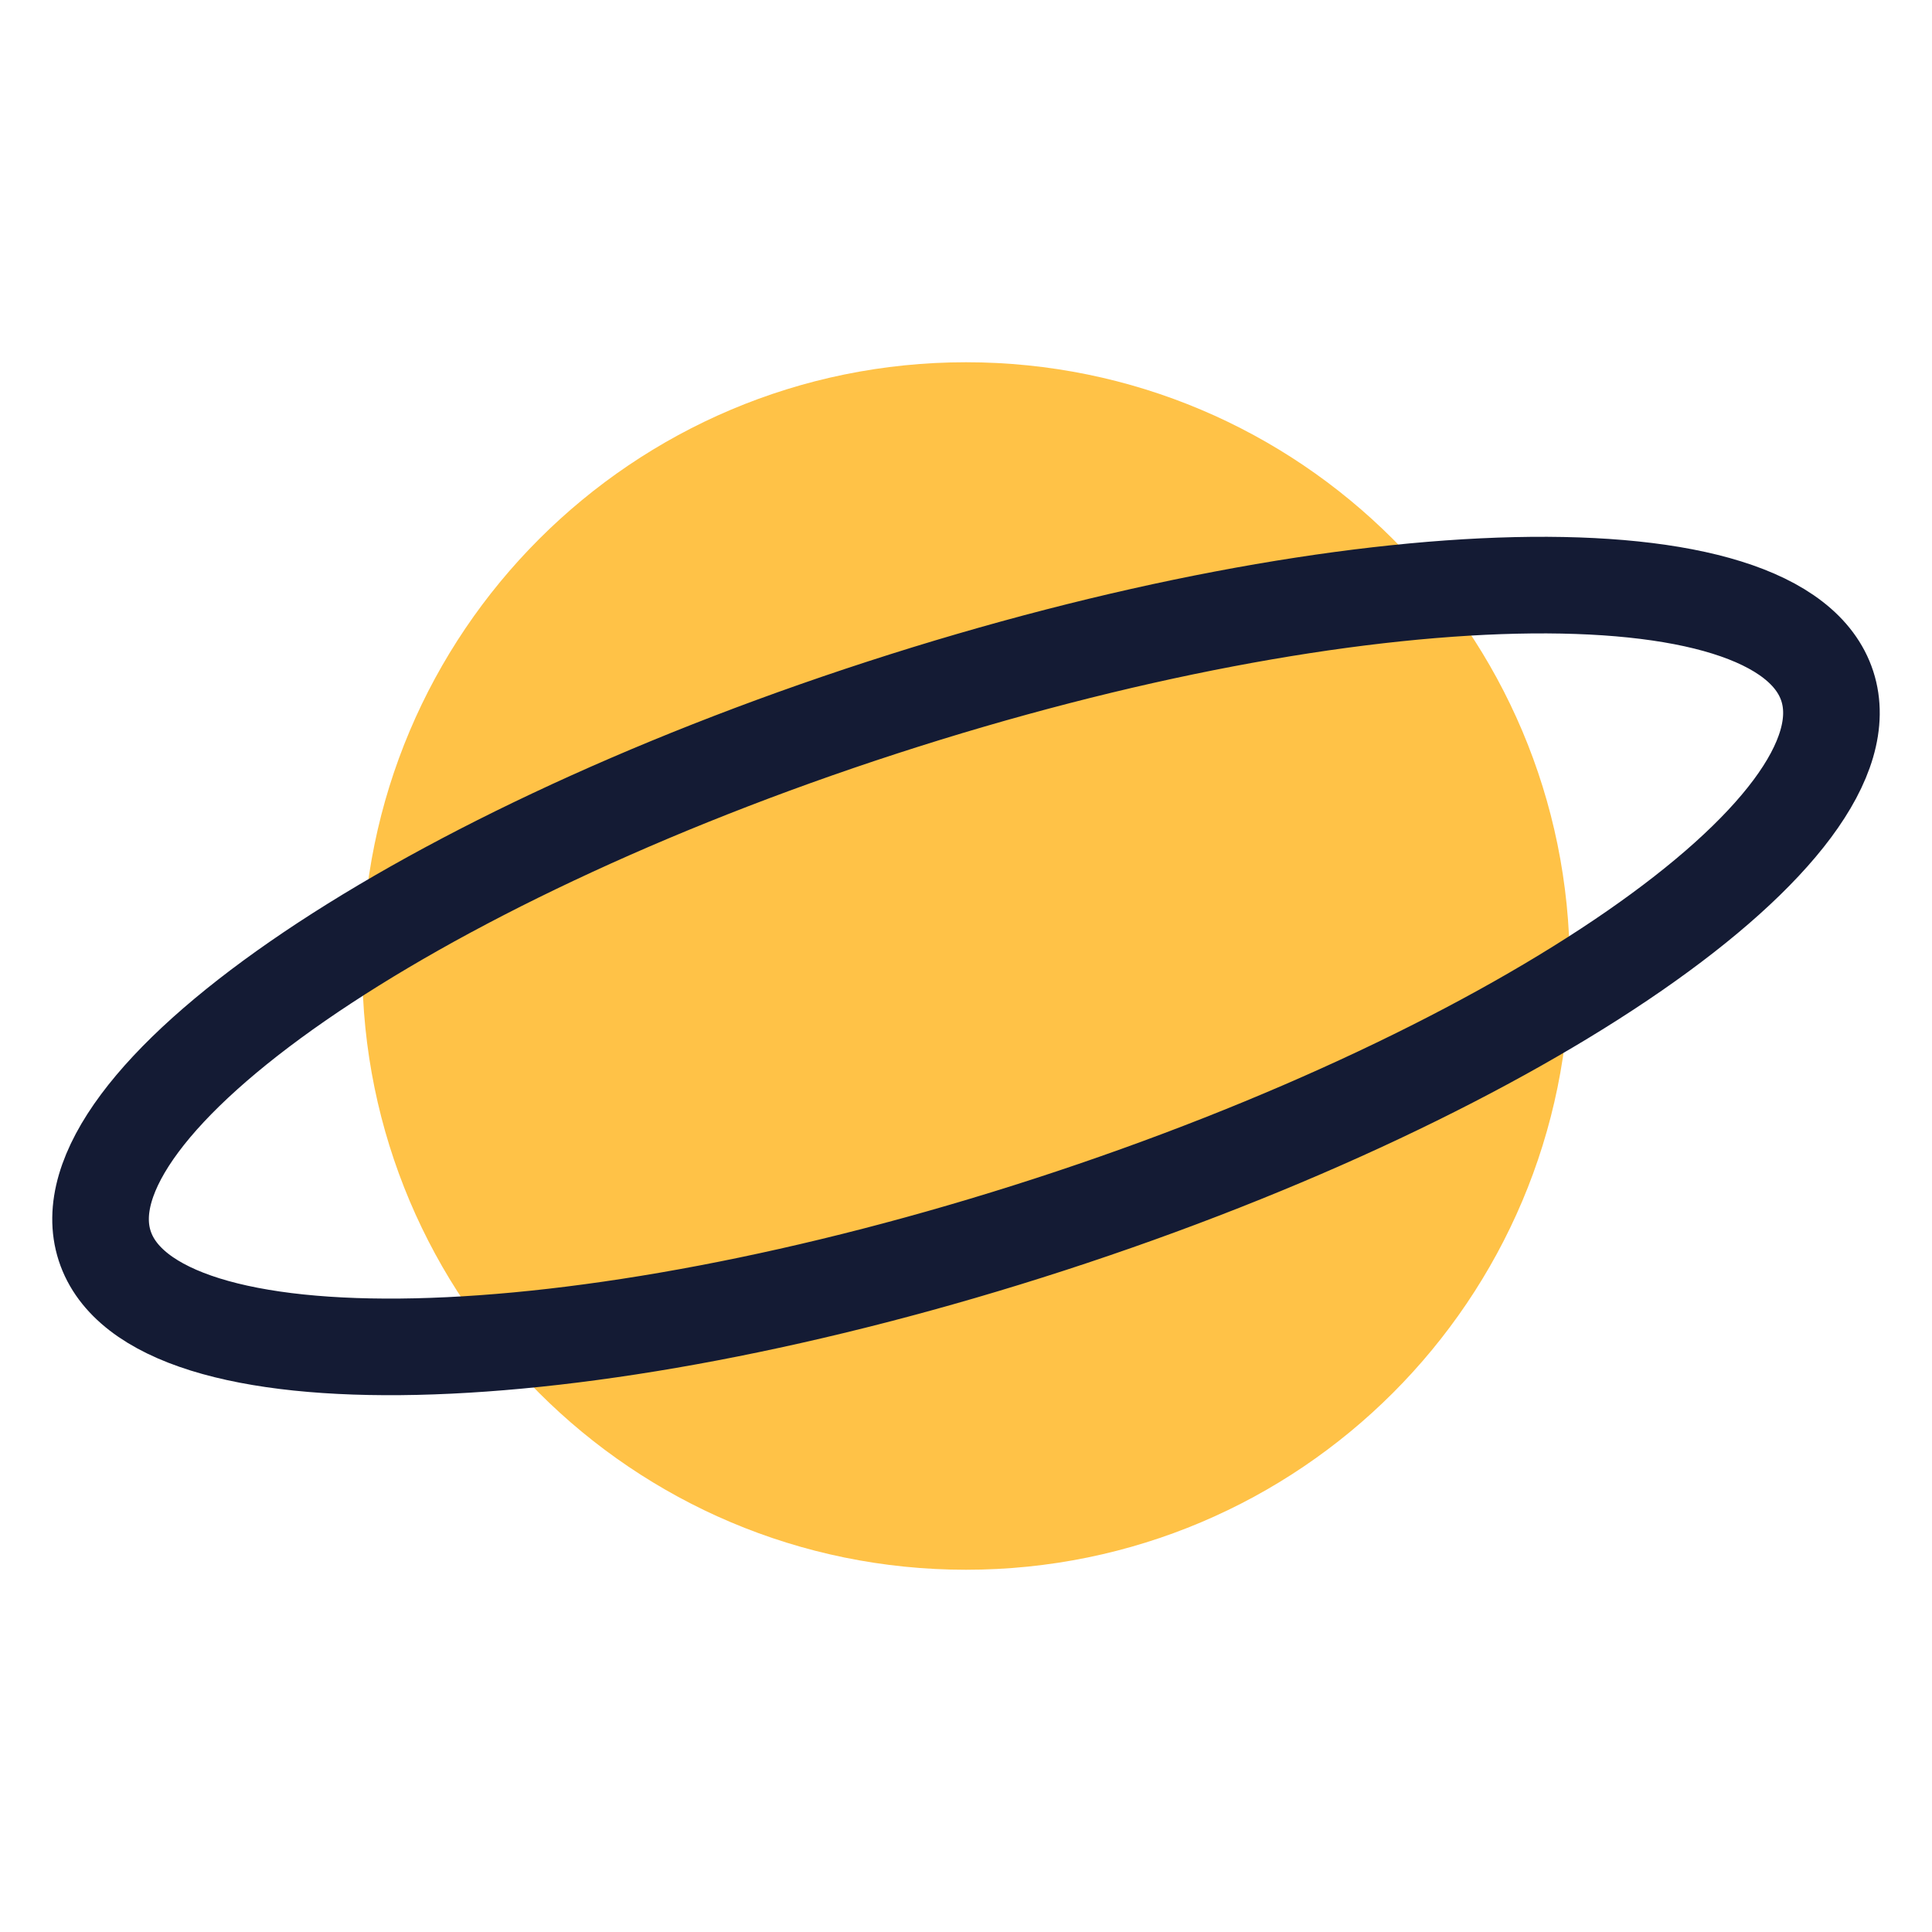
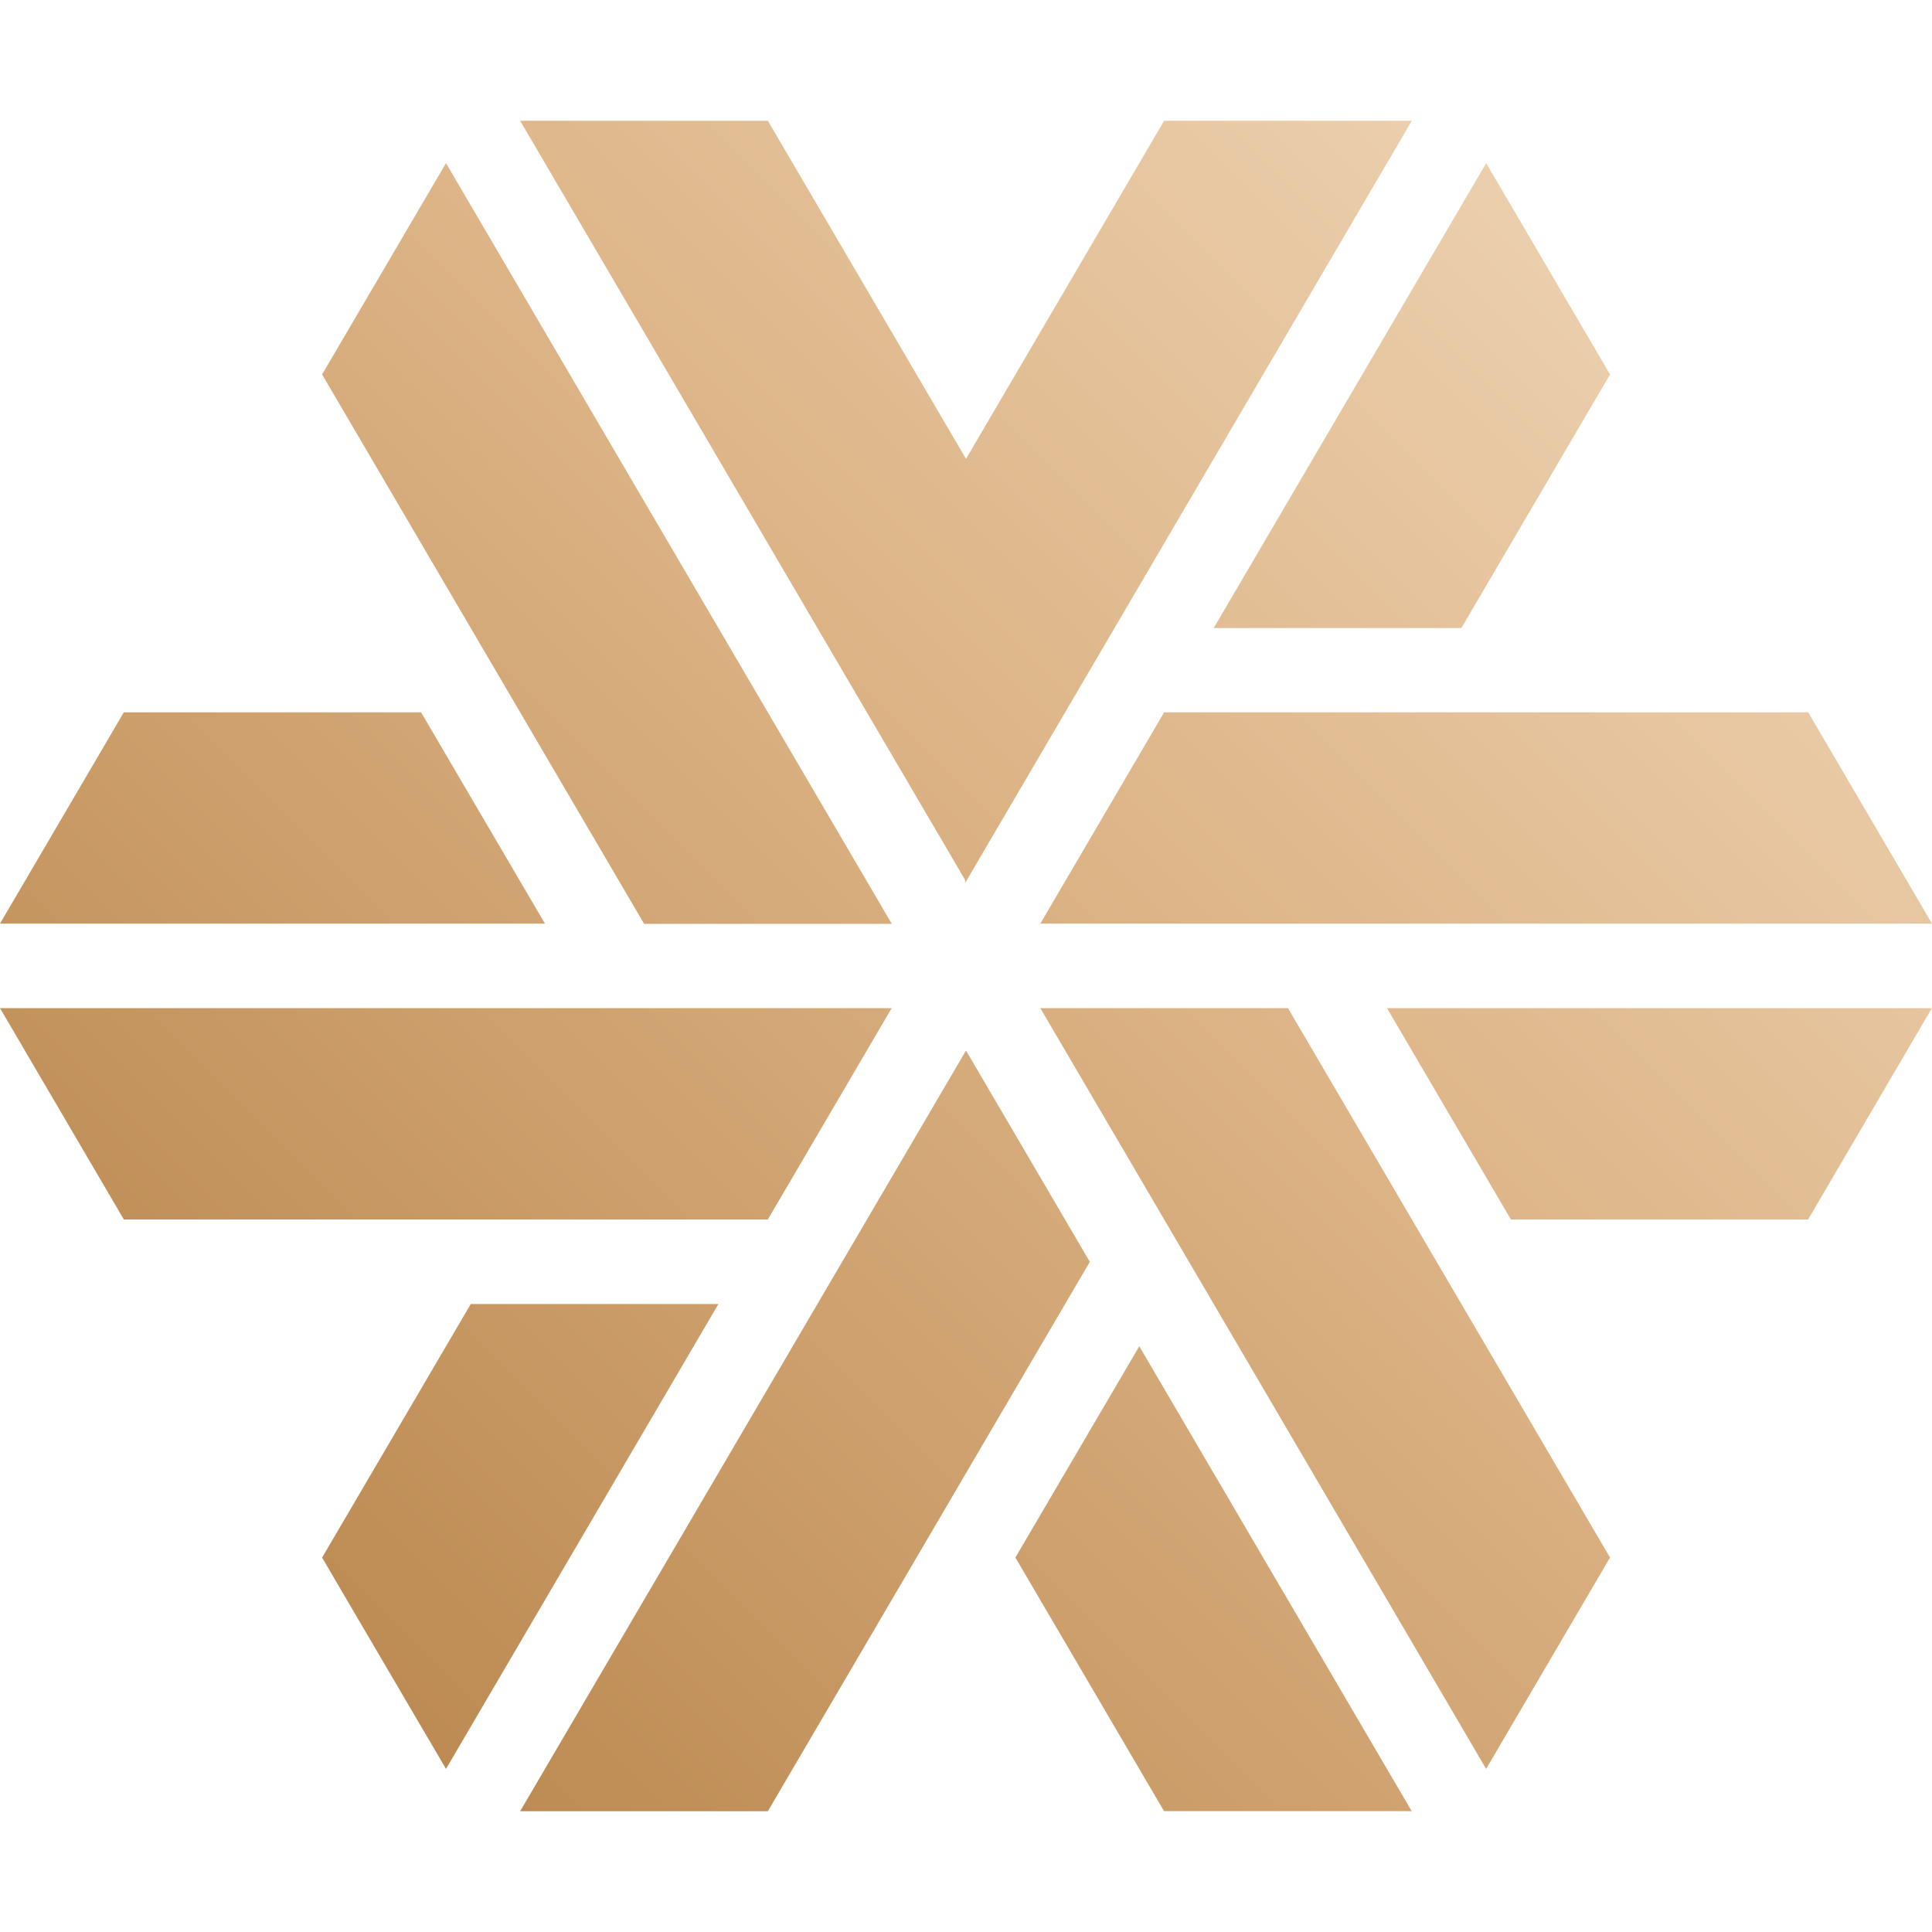
<svg xmlns="http://www.w3.org/2000/svg" viewBox="0 0 32 32">
-   <circle cx="16" cy="16" r="10" fill="#ffc247" />
-   <ellipse cx="16" cy="16" rx="15" ry="4.5" transform="rotate(-18 16 16)" fill="none" stroke="#141b34" stroke-width="1.6" />
+   <defs>
+     <linearGradient id="g" x1="0" y1="32" x2="32" y2="0" gradientUnits="userSpaceOnUse">
+       <stop offset="0" stop-color="#b07a3e" />
+       <stop offset=".55" stop-color="#dcb385" />
+       <stop offset="1" stop-color="#f4dec3" />
+     </linearGradient>
+   </defs>
+   <g fill="url(#g)">
+     <path d="M23.384 2 19.282 2 15.985 7.626 15.985 14.626Z" />
+     <path d="M24.205 10.402 26.667 6.202 24.616 2.702 20.103 10.402Z" />
+     <path d="M17.231 15.298 32 15.298 29.949 11.798 19.282 11.798Z" />
+     <path d="M22.973 16.698 25.025 20.198 29.948 20.198 31.998 16.698Z" />
+     <path d="M17.231 16.698 24.615 29.298 26.667 25.798 21.333 16.698Z" />
+     <path d="M16.818 25.798 19.28 29.998 23.382 29.998 18.87 22.298Z" />
+     <path d="M16 17.4 8.615 30 12.718 30 18.051 20.9Z" />
+     <path d="M7.797 21.599 5.335 25.799 7.387 29.299 11.899 21.599Z" />
+     <path d="M14.769 16.698 0 16.698 2.051 20.198 12.718 20.198Z" />
+     <path d="M6.974 11.798 2.051 11.798 0 15.298 9.026 15.298Z" />
+     <path d="M14.771 15.302 7.387 2.702 5.335 6.202 10.669 15.302Z" />
+     <path d="M16 7.6 12.718 2 8.615 2 16 14.6Z" />
+   </g>
</svg>
